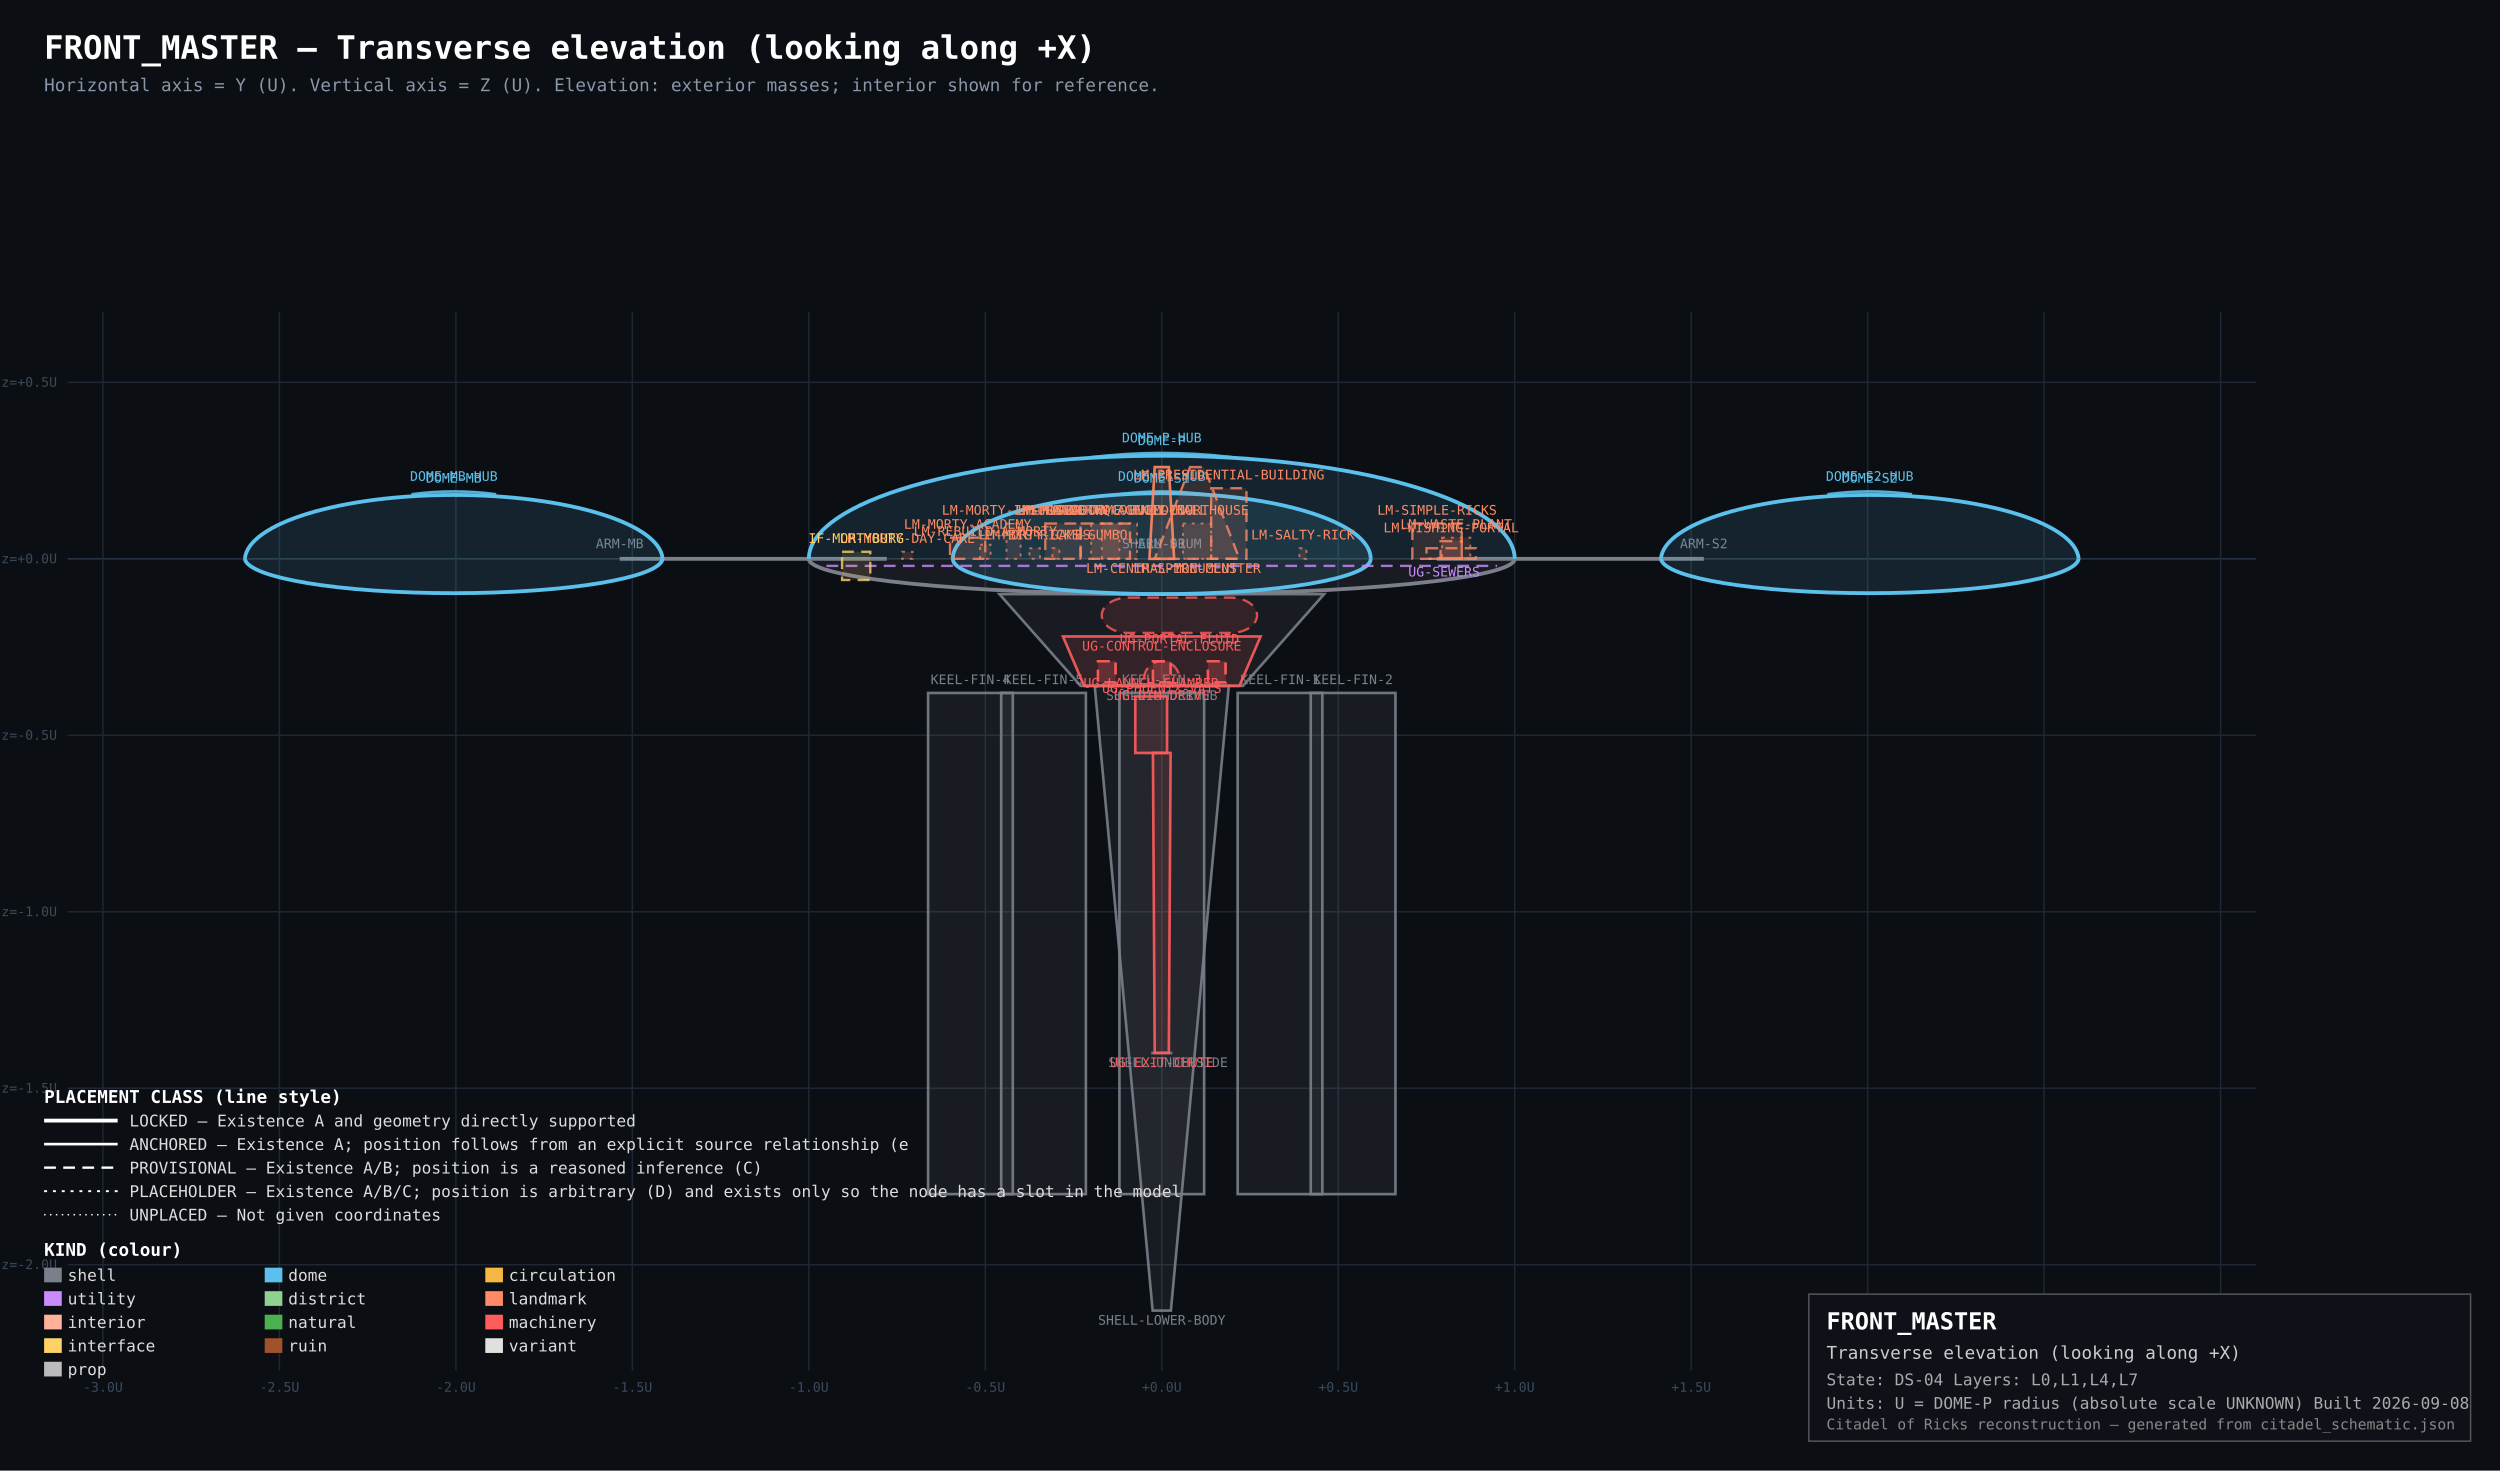
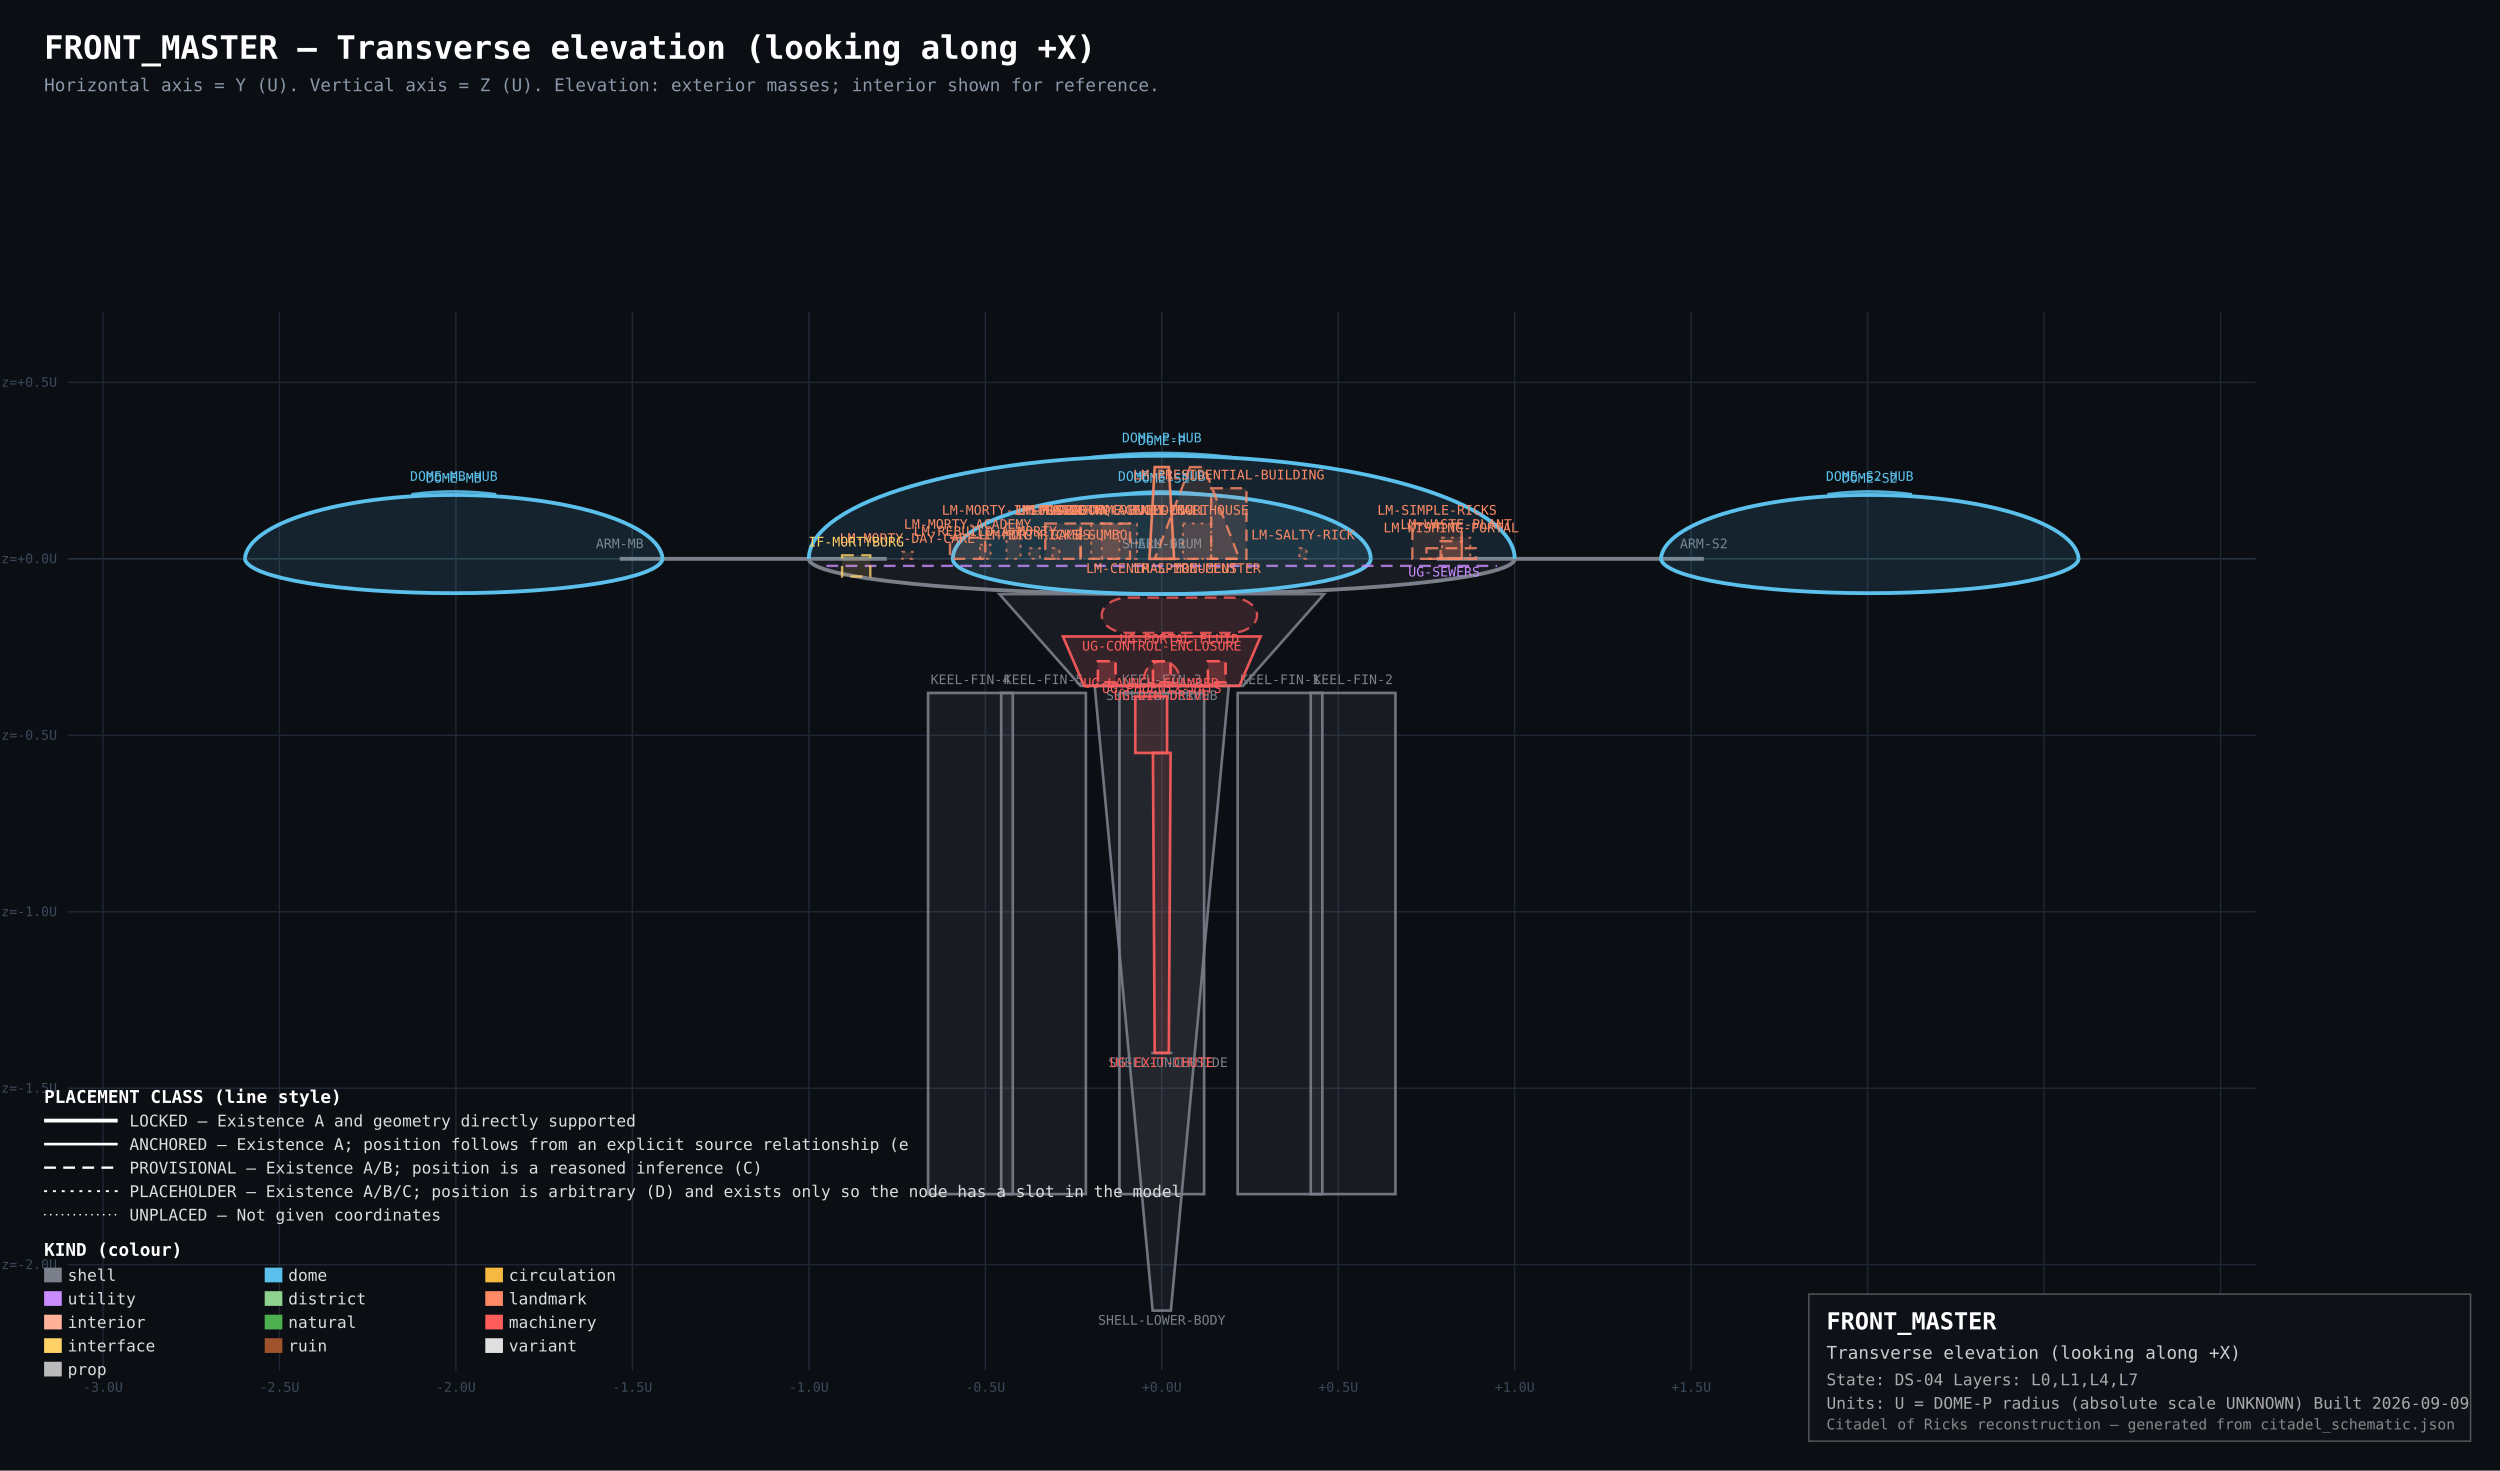
<svg xmlns="http://www.w3.org/2000/svg" width="1700" height="1000" viewBox="0 0 1700 1000" font-family="ui-monospace, Consolas, monospace">
  <rect width="1700" height="1000" fill="#0b0e13" />
  <line x1="46.0" y1="860.0" x2="1534.0" y2="860.0" stroke="#1e2733" stroke-width="1" />
  <text x="38.8" y="863.0" font-size="9" text-anchor="end" fill="#3b4a5c" font-family="ui-monospace, Consolas, monospace">z=-2.0U</text>
  <line x1="46.0" y1="740.0" x2="1534.0" y2="740.0" stroke="#1e2733" stroke-width="1" />
  <text x="38.8" y="743.0" font-size="9" text-anchor="end" fill="#3b4a5c" font-family="ui-monospace, Consolas, monospace">z=-1.5U</text>
  <line x1="46.0" y1="620.0" x2="1534.0" y2="620.0" stroke="#1e2733" stroke-width="1" />
  <text x="38.8" y="623.0" font-size="9" text-anchor="end" fill="#3b4a5c" font-family="ui-monospace, Consolas, monospace">z=-1.0U</text>
  <line x1="46.0" y1="500.0" x2="1534.0" y2="500.0" stroke="#1e2733" stroke-width="1" />
  <text x="38.8" y="503.0" font-size="9" text-anchor="end" fill="#3b4a5c" font-family="ui-monospace, Consolas, monospace">z=-0.5U</text>
  <line x1="46.0" y1="380.0" x2="1534.0" y2="380.0" stroke="#2a3644" stroke-width="1" />
  <text x="38.8" y="383.0" font-size="9" text-anchor="end" fill="#3b4a5c" font-family="ui-monospace, Consolas, monospace">z=+0.0U</text>
  <line x1="46.0" y1="260.0" x2="1534.0" y2="260.0" stroke="#1e2733" stroke-width="1" />
  <text x="38.8" y="263.0" font-size="9" text-anchor="end" fill="#3b4a5c" font-family="ui-monospace, Consolas, monospace">z=+0.5U</text>
  <line x1="70.0" y1="212.0" x2="70.0" y2="932.0" stroke="#1e2733" stroke-width="1" />
  <text x="70.0" y="946.4" font-size="9" text-anchor="middle" fill="#3b4a5c" font-family="ui-monospace, Consolas, monospace">-3.0U</text>
  <line x1="190.0" y1="212.0" x2="190.0" y2="932.0" stroke="#1e2733" stroke-width="1" />
  <text x="190.0" y="946.4" font-size="9" text-anchor="middle" fill="#3b4a5c" font-family="ui-monospace, Consolas, monospace">-2.5U</text>
  <line x1="310.0" y1="212.0" x2="310.0" y2="932.0" stroke="#1e2733" stroke-width="1" />
  <text x="310.0" y="946.4" font-size="9" text-anchor="middle" fill="#3b4a5c" font-family="ui-monospace, Consolas, monospace">-2.0U</text>
  <line x1="430.0" y1="212.0" x2="430.0" y2="932.0" stroke="#1e2733" stroke-width="1" />
  <text x="430.0" y="946.4" font-size="9" text-anchor="middle" fill="#3b4a5c" font-family="ui-monospace, Consolas, monospace">-1.5U</text>
  <line x1="550.0" y1="212.0" x2="550.0" y2="932.0" stroke="#1e2733" stroke-width="1" />
  <text x="550.0" y="946.4" font-size="9" text-anchor="middle" fill="#3b4a5c" font-family="ui-monospace, Consolas, monospace">-1.0U</text>
  <line x1="670.0" y1="212.0" x2="670.0" y2="932.0" stroke="#1e2733" stroke-width="1" />
  <text x="670.0" y="946.4" font-size="9" text-anchor="middle" fill="#3b4a5c" font-family="ui-monospace, Consolas, monospace">-0.5U</text>
  <line x1="790.0" y1="212.0" x2="790.0" y2="932.0" stroke="#1e2733" stroke-width="1" />
  <text x="790.0" y="946.4" font-size="9" text-anchor="middle" fill="#3b4a5c" font-family="ui-monospace, Consolas, monospace">+0.0U</text>
  <line x1="910.0" y1="212.0" x2="910.0" y2="932.0" stroke="#1e2733" stroke-width="1" />
  <text x="910.0" y="946.4" font-size="9" text-anchor="middle" fill="#3b4a5c" font-family="ui-monospace, Consolas, monospace">+0.5U</text>
  <line x1="1030.0" y1="212.0" x2="1030.0" y2="932.0" stroke="#1e2733" stroke-width="1" />
  <text x="1030.0" y="946.4" font-size="9" text-anchor="middle" fill="#3b4a5c" font-family="ui-monospace, Consolas, monospace">+1.0U</text>
  <line x1="1150.0" y1="212.0" x2="1150.0" y2="932.0" stroke="#1e2733" stroke-width="1" />
  <text x="1150.0" y="946.4" font-size="9" text-anchor="middle" fill="#3b4a5c" font-family="ui-monospace, Consolas, monospace">+1.5U</text>
  <line x1="1270.0" y1="212.0" x2="1270.0" y2="932.0" stroke="#1e2733" stroke-width="1" />
  <text x="1270.0" y="946.4" font-size="9" text-anchor="middle" fill="#3b4a5c" font-family="ui-monospace, Consolas, monospace">+2.0U</text>
  <line x1="1390.0" y1="212.0" x2="1390.0" y2="932.0" stroke="#1e2733" stroke-width="1" />
  <text x="1390.0" y="946.4" font-size="9" text-anchor="middle" fill="#3b4a5c" font-family="ui-monospace, Consolas, monospace">+2.5U</text>
  <line x1="1510.0" y1="212.0" x2="1510.0" y2="932.0" stroke="#1e2733" stroke-width="1" />
  <text x="1510.0" y="946.4" font-size="9" text-anchor="middle" fill="#3b4a5c" font-family="ui-monospace, Consolas, monospace">+3.0U</text>
  <text x="30" y="40" font-size="22" fill="#fff" font-weight="bold">FRONT_MASTER — Transverse elevation (looking along +X)</text>
  <text x="30" y="62" font-size="12" fill="#8a97a8">Horizontal axis = Y (U). Vertical axis = Z (U). Elevation: exterior masses; interior shown for reference.</text>
  <path d="M 550.0,380.0 A 240.0 24.0 0 0 0 1030.0,380.0" stroke="#7a7f8a" stroke-width="2.6" stroke-opacity="1.0" fill="#7a7f8a" fill-opacity="0.12" />
  <text x="790.0" y="372.8" font-size="9" text-anchor="middle" fill="#7a7f8a" font-family="ui-monospace, Consolas, monospace">SHELL-DRUM</text>
  <polygon points="679.6,404.0 900.4,404.0 845.2,466.4 734.8,466.4" stroke="#7a7f8a" stroke-width="1.8" stroke-opacity="0.9" fill="#7a7f8a" fill-opacity="0.12" />
  <text x="790.0" y="476.0" font-size="9" text-anchor="middle" fill="#7a7f8a" font-family="ui-monospace, Consolas, monospace">SHELL-UNDERHUB</text>
  <rect x="841.6" y="471.2" width="57.6" height="340.8" stroke="#7a7f8a" stroke-width="1.8" stroke-opacity="0.9" fill="#7a7f8a" fill-opacity="0.12" />
  <text x="870.4" y="465.2" font-size="9" text-anchor="middle" fill="#7a7f8a" font-family="ui-monospace, Consolas, monospace">KEEL-FIN-1</text>
  <rect x="891.3" y="471.2" width="57.6" height="340.8" stroke="#7a7f8a" stroke-width="1.8" stroke-opacity="0.9" fill="#7a7f8a" fill-opacity="0.12" />
  <text x="920.1" y="465.2" font-size="9" text-anchor="middle" fill="#7a7f8a" font-family="ui-monospace, Consolas, monospace">KEEL-FIN-2</text>
  <rect x="761.2" y="471.2" width="57.6" height="340.8" stroke="#7a7f8a" stroke-width="1.8" stroke-opacity="0.9" fill="#7a7f8a" fill-opacity="0.12" />
  <text x="790.0" y="465.2" font-size="9" text-anchor="middle" fill="#7a7f8a" font-family="ui-monospace, Consolas, monospace">KEEL-FIN-3</text>
  <rect x="631.1" y="471.2" width="57.6" height="340.8" stroke="#7a7f8a" stroke-width="1.8" stroke-opacity="0.9" fill="#7a7f8a" fill-opacity="0.12" />
  <text x="659.9" y="465.2" font-size="9" text-anchor="middle" fill="#7a7f8a" font-family="ui-monospace, Consolas, monospace">KEEL-FIN-4</text>
  <rect x="680.8" y="471.2" width="57.6" height="340.8" stroke="#7a7f8a" stroke-width="1.8" stroke-opacity="0.9" fill="#7a7f8a" fill-opacity="0.12" />
  <text x="709.6" y="465.2" font-size="9" text-anchor="middle" fill="#7a7f8a" font-family="ui-monospace, Consolas, monospace">KEEL-FIN-5</text>
  <polygon points="744.4,466.4 835.6,466.4 796.2,891.2 783.8,891.2" stroke="#7a7f8a" stroke-width="1.8" stroke-opacity="0.9" fill="#7a7f8a" fill-opacity="0.12" />
  <text x="790.0" y="900.8" font-size="9" text-anchor="middle" fill="#7a7f8a" font-family="ui-monospace, Consolas, monospace">SHELL-LOWER-BODY</text>
  <line x1="782.8" y1="716.0" x2="797.2" y2="716.0" stroke="#7a7f8a" stroke-width="1.8" stroke-opacity="0.9" fill="none" />
  <text x="794.3" y="725.6" font-size="9" text-anchor="middle" fill="#7a7f8a" font-family="ui-monospace, Consolas, monospace">SHELL-UNDERSIDE</text>
  <polyline points="790.0,380.0 790.0,380.0 790.0,380.0" stroke="#7a7f8a" stroke-width="2.6" stroke-opacity="1.0" fill="none" />
  <text x="790.0" y="372.8" font-size="9" text-anchor="middle" fill="#7a7f8a" font-family="ui-monospace, Consolas, monospace">ARM-S1</text>
  <polyline points="977.0,380.0 1070.6,380.0 1158.6,380.0" stroke="#7a7f8a" stroke-width="2.6" stroke-opacity="1.0" fill="none" />
  <text x="1158.6" y="372.8" font-size="9" text-anchor="middle" fill="#7a7f8a" font-family="ui-monospace, Consolas, monospace">ARM-S2</text>
  <polyline points="603.0,380.0 509.4,380.0 421.4,380.0" stroke="#7a7f8a" stroke-width="2.6" stroke-opacity="1.0" fill="none" />
  <text x="421.4" y="372.8" font-size="9" text-anchor="middle" fill="#7a7f8a" font-family="ui-monospace, Consolas, monospace">ARM-MB</text>
  <path d="M 550.0,380.0 A 240.0 70.1 0 0 1 1030.0,380.0" stroke="#5bc0eb" stroke-width="2.6" stroke-opacity="1.0" fill="#5bc0eb" fill-opacity="0.12" />
  <text x="790.0" y="302.7" font-size="9" text-anchor="middle" fill="#5bc0eb" font-family="ui-monospace, Consolas, monospace">DOME-P</text>
  <path d="M 647.9,380.0 A 142.1 44.6 0 0 1 932.1,380.0" stroke="#5bc0eb" stroke-width="2.6" stroke-opacity="1.0" fill="#5bc0eb" fill-opacity="0.12" />
  <path d="M 647.9,380.0 A 142.1 24.0 0 0 0 932.1,380.0" stroke="#5bc0eb" stroke-width="2.6" stroke-opacity="1.0" fill="#5bc0eb" fill-opacity="0.12" />
  <text x="790.0" y="328.2" font-size="9" text-anchor="middle" fill="#5bc0eb" font-family="ui-monospace, Consolas, monospace">DOME-S1</text>
  <path d="M 1129.4,380.0 A 142.1 44.6 0 0 1 1413.5,380.0" stroke="#5bc0eb" stroke-width="2.6" stroke-opacity="1.0" fill="#5bc0eb" fill-opacity="0.12" />
  <path d="M 1129.4,380.0 A 142.1 24.0 0 0 0 1413.5,380.0" stroke="#5bc0eb" stroke-width="2.6" stroke-opacity="1.0" fill="#5bc0eb" fill-opacity="0.12" />
  <text x="1271.4" y="328.2" font-size="9" text-anchor="middle" fill="#5bc0eb" font-family="ui-monospace, Consolas, monospace">DOME-S2</text>
  <path d="M 166.5,380.0 A 142.1 44.6 0 0 1 450.6,380.0" stroke="#5bc0eb" stroke-width="2.6" stroke-opacity="1.0" fill="#5bc0eb" fill-opacity="0.12" />
  <path d="M 166.5,380.0 A 142.1 24.0 0 0 0 450.6,380.0" stroke="#5bc0eb" stroke-width="2.6" stroke-opacity="1.0" fill="#5bc0eb" fill-opacity="0.12" />
  <text x="308.6" y="328.2" font-size="9" text-anchor="middle" fill="#5bc0eb" font-family="ui-monospace, Consolas, monospace">DOME-MB</text>
  <path d="M 742.0,310.9 A 401.4 401.4 0 0 1 838.0,310.9" stroke="#5bc0eb" stroke-width="1.8" stroke-opacity="0.9" fill="#5bc0eb" fill-opacity="0.12" />
  <text x="790.0" y="300.8" font-size="9" text-anchor="middle" fill="#5bc0eb" font-family="ui-monospace, Consolas, monospace">DOME-P-HUB</text>
  <path d="M 761.2,336.1 A 217.0 217.0 0 0 1 818.8,336.1" stroke="#5bc0eb" stroke-width="1.8" stroke-opacity="0.9" fill="#5bc0eb" fill-opacity="0.12" />
  <text x="790.0" y="327.0" font-size="9" text-anchor="middle" fill="#5bc0eb" font-family="ui-monospace, Consolas, monospace">DOME-S1-HUB</text>
  <path d="M 1242.6,336.1 A 217.0 217.0 0 0 1 1300.2,336.1" stroke="#5bc0eb" stroke-width="1.8" stroke-opacity="0.9" fill="#5bc0eb" fill-opacity="0.12" />
  <text x="1271.4" y="327.0" font-size="9" text-anchor="middle" fill="#5bc0eb" font-family="ui-monospace, Consolas, monospace">DOME-S2-HUB</text>
  <path d="M 279.8,336.1 A 217.0 217.0 0 0 1 337.4,336.1" stroke="#5bc0eb" stroke-width="1.8" stroke-opacity="0.9" fill="#5bc0eb" fill-opacity="0.12" />
  <text x="308.6" y="327.0" font-size="9" text-anchor="middle" fill="#5bc0eb" font-family="ui-monospace, Consolas, monospace">DOME-MB-HUB</text>
  <line x1="562.0" y1="384.8" x2="1018.0" y2="384.8" stroke="#c98bff" stroke-width="1.6" stroke-opacity="0.8" stroke-dasharray="8,5" fill="none" />
  <text x="982.0" y="392.0" font-size="9" text-anchor="middle" fill="#c98bff" font-family="ui-monospace, Consolas, monospace">UG-SEWERS</text>
  <polygon points="785.2,317.6 794.8,317.6 798.4,380.0 781.6,380.0" stroke="#ff8a65" stroke-width="1.8" stroke-opacity="0.9" fill="#ff8a65" fill-opacity="0.12" />
  <text x="790.0" y="389.6" font-size="9" text-anchor="middle" fill="#ff8a65" font-family="ui-monospace, Consolas, monospace">LM-CENTRAL-MONUMENT</text>
  <polygon points="809.2,317.6 818.8,317.6 842.8,380.0 785.2,380.0" stroke="#ff8a65" stroke-width="1.6" stroke-opacity="0.8" stroke-dasharray="8,5" fill="#ff8a65" fill-opacity="0.12" />
  <text x="814.0" y="389.6" font-size="9" text-anchor="middle" fill="#ff8a65" font-family="ui-monospace, Consolas, monospace">LM-SPIRE-CLUSTER</text>
  <rect x="823.6" y="332.0" width="24.0" height="48.0" stroke="#ff8a65" stroke-width="1.6" stroke-opacity="0.8" stroke-dasharray="8,5" fill="#ff8a65" fill-opacity="0.12" />
  <text x="835.6" y="326.0" font-size="9" text-anchor="middle" fill="#ff8a65" font-family="ui-monospace, Consolas, monospace">LM-PRESIDENTIAL-BUILDING</text>
  <rect x="734.8" y="356.0" width="33.6" height="24.0" stroke="#ff8a65" stroke-width="1.6" stroke-opacity="0.8" stroke-dasharray="8,5" fill="#ff8a65" fill-opacity="0.12" />
  <text x="751.6" y="350.0" font-size="9" text-anchor="middle" fill="#ff8a65" font-family="ui-monospace, Consolas, monospace">LM-PLAZA-DOME-BUILDING</text>
  <rect x="749.2" y="356.0" width="24.0" height="24.0" stroke="#ff8a65" stroke-width="1.3" stroke-opacity="0.7" stroke-dasharray="2,4" fill="#ff8a65" fill-opacity="0.12" />
  <text x="761.2" y="350.0" font-size="9" text-anchor="middle" fill="#ff8a65" font-family="ui-monospace, Consolas, monospace">LM-SHADOW-COUNCIL-HALL</text>
  <rect x="804.4" y="356.0" width="19.2" height="24.0" stroke="#ff8a65" stroke-width="1.3" stroke-opacity="0.7" stroke-dasharray="2,4" fill="#ff8a65" fill-opacity="0.12" />
  <text x="814.0" y="350.0" font-size="9" text-anchor="middle" fill="#ff8a65" font-family="ui-monospace, Consolas, monospace">LM-COURTHOUSE</text>
  <rect x="742.0" y="356.0" width="19.2" height="24.0" stroke="#ff8a65" stroke-width="1.3" stroke-opacity="0.7" stroke-dasharray="2,4" fill="#ff8a65" fill-opacity="0.12" />
  <text x="751.6" y="350.0" font-size="9" text-anchor="middle" fill="#ff8a65" font-family="ui-monospace, Consolas, monospace">LM-MORTY-AGENCY</text>
  <rect x="710.8" y="356.0" width="24.0" height="24.0" stroke="#ff8a65" stroke-width="1.6" stroke-opacity="0.8" stroke-dasharray="8,5" fill="#ff8a65" fill-opacity="0.12" />
  <text x="722.8" y="350.0" font-size="9" text-anchor="middle" fill="#ff8a65" font-family="ui-monospace, Consolas, monospace">LM-POLICE-HQ</text>
  <rect x="646.0" y="365.6" width="24.0" height="14.4" stroke="#ff8a65" stroke-width="1.6" stroke-opacity="0.8" stroke-dasharray="8,5" fill="#ff8a65" fill-opacity="0.12" />
  <text x="658.0" y="359.6" font-size="9" text-anchor="middle" fill="#ff8a65" font-family="ui-monospace, Consolas, monospace">LM-MORTY-ACADEMY</text>
  <rect x="960.4" y="356.0" width="33.6" height="24.0" stroke="#ff8a65" stroke-width="1.6" stroke-opacity="0.8" stroke-dasharray="8,5" fill="#ff8a65" fill-opacity="0.12" />
  <text x="977.2" y="350.0" font-size="9" text-anchor="middle" fill="#ff8a65" font-family="ui-monospace, Consolas, monospace">LM-SIMPLE-RICKS</text>
  <rect x="970.0" y="372.8" width="33.6" height="7.2" stroke="#ff8a65" stroke-width="1.6" stroke-opacity="0.8" stroke-dasharray="8,5" fill="none" />
  <rect x="979.6" y="368.0" width="14.4" height="12.0" stroke="#ff8a65" stroke-width="1.6" stroke-opacity="0.8" stroke-dasharray="8,5" fill="#ff8a65" fill-opacity="0.12" />
  <text x="986.8" y="362.0" font-size="9" text-anchor="middle" fill="#ff8a65" font-family="ui-monospace, Consolas, monospace">LM-WISHING-PORTAL</text>
  <rect x="980.6" y="365.6" width="19.2" height="14.4" stroke="#ff8a65" stroke-width="1.3" stroke-opacity="0.7" stroke-dasharray="2,4" fill="#ff8a65" fill-opacity="0.12" />
  <text x="990.2" y="359.6" font-size="9" text-anchor="middle" fill="#ff8a65" font-family="ui-monospace, Consolas, monospace">LM-WASTE-PLANT</text>
  <rect x="613.4" y="375.2" width="7.2" height="4.8" stroke="#ff8a65" stroke-width="1.3" stroke-opacity="0.7" stroke-dasharray="2,4" fill="#ff8a65" fill-opacity="0.12" />
  <text x="617.0" y="369.2" font-size="9" text-anchor="middle" fill="#ff8a65" font-family="ui-monospace, Consolas, monospace">LM-MORTY-DAY-CARE</text>
  <rect x="700.0" y="372.8" width="7.2" height="7.2" stroke="#ff8a65" stroke-width="1.3" stroke-opacity="0.7" stroke-dasharray="2,4" fill="#ff8a65" fill-opacity="0.12" />
  <text x="703.6" y="366.8" font-size="9" text-anchor="middle" fill="#ff8a65" font-family="ui-monospace, Consolas, monospace">LM-MORTY-GAMES</text>
  <rect x="684.4" y="356.0" width="9.6" height="24.0" stroke="#ff8a65" stroke-width="1.3" stroke-opacity="0.7" stroke-dasharray="2,4" fill="#ff8a65" fill-opacity="0.12" />
  <text x="689.2" y="350.0" font-size="9" text-anchor="middle" fill="#ff8a65" font-family="ui-monospace, Consolas, monospace">LM-MORTY-INSURANCE</text>
  <rect x="883.6" y="372.8" width="4.8" height="7.2" stroke="#ff8a65" stroke-width="1.3" stroke-opacity="0.7" stroke-dasharray="2,4" fill="#ff8a65" fill-opacity="0.12" />
  <text x="886.0" y="366.8" font-size="9" text-anchor="middle" fill="#ff8a65" font-family="ui-monospace, Consolas, monospace">LM-SALTY-RICK</text>
  <rect x="715.6" y="372.8" width="4.8" height="7.2" stroke="#ff8a65" stroke-width="1.3" stroke-opacity="0.7" stroke-dasharray="2,4" fill="#ff8a65" fill-opacity="0.12" />
  <text x="718.0" y="366.8" font-size="9" text-anchor="middle" fill="#ff8a65" font-family="ui-monospace, Consolas, monospace">LM-BIG-RICKS-GUMBO</text>
  <rect x="666.4" y="370.4" width="7.2" height="9.6" stroke="#ff8a65" stroke-width="1.3" stroke-opacity="0.7" stroke-dasharray="2,4" fill="#ff8a65" fill-opacity="0.12" />
  <text x="670.0" y="364.4" font-size="9" text-anchor="middle" fill="#ff8a65" font-family="ui-monospace, Consolas, monospace">LM-REBUILD-A-MORTY</text>
  <rect x="749.2" y="406.4" width="105.6" height="24.0" rx="18" stroke="#ff5c5c" stroke-width="1.6" stroke-opacity="0.8" stroke-dasharray="8,5" fill="#ff5c5c" fill-opacity="0.12" />
  <text x="802.0" y="437.6" font-size="9" text-anchor="middle" fill="#ff5c5c" font-family="ui-monospace, Consolas, monospace">UG-PORTAL-FLUID</text>
  <polygon points="722.8,432.8 857.2,432.8 842.8,466.4 737.2,466.4" stroke="#ff5c5c" stroke-width="1.8" stroke-opacity="0.9" fill="#ff5c5c" fill-opacity="0.12" />
  <text x="790.0" y="476.0" font-size="9" text-anchor="middle" fill="#ff5c5c" font-family="ui-monospace, Consolas, monospace">UG-DIM-DRIVE</text>
  <path d="M 778.0,461.6 A 12.0 12.0 0 0 1 802.0,461.6" stroke="#ff5c5c" stroke-width="1.6" stroke-opacity="0.8" stroke-dasharray="8,5" fill="#ff5c5c" fill-opacity="0.12" />
  <text x="790.0" y="442.4" font-size="9" text-anchor="middle" fill="#ff5c5c" font-family="ui-monospace, Consolas, monospace">UG-CONTROL-ENCLOSURE</text>
  <rect x="784.0" y="449.6" width="12.0" height="14.4" stroke="#ff5c5c" stroke-width="1.6" stroke-opacity="0.8" stroke-dasharray="8,5" fill="#ff5c5c" fill-opacity="0.12" />
  <rect x="821.4" y="449.6" width="12.0" height="14.4" stroke="#ff5c5c" stroke-width="1.6" stroke-opacity="0.8" stroke-dasharray="8,5" fill="#ff5c5c" fill-opacity="0.12" />
  <rect x="821.4" y="449.6" width="12.0" height="14.4" stroke="#ff5c5c" stroke-width="1.6" stroke-opacity="0.8" stroke-dasharray="8,5" fill="#ff5c5c" fill-opacity="0.12" />
  <rect x="784.0" y="449.6" width="12.0" height="14.4" stroke="#ff5c5c" stroke-width="1.6" stroke-opacity="0.8" stroke-dasharray="8,5" fill="#ff5c5c" fill-opacity="0.12" />
  <rect x="746.6" y="449.6" width="12.0" height="14.4" stroke="#ff5c5c" stroke-width="1.6" stroke-opacity="0.8" stroke-dasharray="8,5" fill="#ff5c5c" fill-opacity="0.12" />
  <rect x="746.6" y="449.6" width="12.0" height="14.4" stroke="#ff5c5c" stroke-width="1.6" stroke-opacity="0.8" stroke-dasharray="8,5" fill="#ff5c5c" fill-opacity="0.12" />
  <text x="790.0" y="471.2" font-size="9" text-anchor="middle" fill="#ff5c5c" font-family="ui-monospace, Consolas, monospace">UG-PHOENIX-VATS</text>
  <rect x="772.0" y="473.6" width="21.6" height="38.4" stroke="#ff5c5c" stroke-width="1.8" stroke-opacity="0.9" fill="#ff5c5c" fill-opacity="0.12" />
  <text x="782.8" y="467.6" font-size="9" text-anchor="middle" fill="#ff5c5c" font-family="ui-monospace, Consolas, monospace">UG-LAUNCH-CHAMBER</text>
  <polygon points="784.0,512.0 796.0,512.0 794.8,716.0 785.2,716.0" stroke="#ff5c5c" stroke-width="1.8" stroke-opacity="0.9" fill="#ff5c5c" fill-opacity="0.12" />
  <text x="790.0" y="725.6" font-size="9" text-anchor="middle" fill="#ff5c5c" font-family="ui-monospace, Consolas, monospace">UG-EXIT-CHUTE</text>
-   <rect x="572.6" y="375.2" width="19.2" height="19.2" stroke="#ffd166" stroke-width="1.6" stroke-opacity="0.8" stroke-dasharray="8,5" fill="#ffd166" fill-opacity="0.12" />
-   <text x="582.2" y="369.2" font-size="9" text-anchor="middle" fill="#ffd166" font-family="ui-monospace, Consolas, monospace">IF-MORTYBURG</text>
+   <rect x="572.6" y="377.6" width="19.2" height="14.4" stroke="#ffd166" stroke-width="1.6" stroke-opacity="0.8" stroke-dasharray="8,5" fill="#ffd166" fill-opacity="0.12" />
+   <text x="582.2" y="371.6" font-size="9" text-anchor="middle" fill="#ffd166" font-family="ui-monospace, Consolas, monospace">IF-MORTYBURG</text>
  <text x="30" y="750" font-size="12" fill="#fff" font-family="ui-monospace, Consolas, monospace" font-weight="bold">PLACEMENT CLASS (line style)</text>
  <line x1="30" y1="762" x2="80" y2="762" stroke="#fff" stroke-width="2.6" />
  <text x="88" y="766" font-size="11" fill="#ddd" font-family="ui-monospace, Consolas, monospace">LOCKED — Existence A and geometry directly supported</text>
  <line x1="30" y1="778" x2="80" y2="778" stroke="#fff" stroke-width="1.8" />
  <text x="88" y="782" font-size="11" fill="#ddd" font-family="ui-monospace, Consolas, monospace">ANCHORED — Existence A; position follows from an explicit source relationship (e</text>
  <line x1="30" y1="794" x2="80" y2="794" stroke="#fff" stroke-width="1.6" stroke-dasharray="8,5" />
  <text x="88" y="798" font-size="11" fill="#ddd" font-family="ui-monospace, Consolas, monospace">PROVISIONAL — Existence A/B; position is a reasoned inference (C)</text>
  <line x1="30" y1="810" x2="80" y2="810" stroke="#fff" stroke-width="1.3" stroke-dasharray="2,4" />
  <text x="88" y="814" font-size="11" fill="#ddd" font-family="ui-monospace, Consolas, monospace">PLACEHOLDER — Existence A/B/C; position is arbitrary (D) and exists only so the node has a slot in the model</text>
  <line x1="30" y1="826" x2="80" y2="826" stroke="#fff" stroke-width="1.0" stroke-dasharray="1,3" />
  <text x="88" y="830" font-size="11" fill="#ddd" font-family="ui-monospace, Consolas, monospace">UNPLACED — Not given coordinates</text>
  <text x="30" y="854" font-size="12" fill="#fff" font-family="ui-monospace, Consolas, monospace" font-weight="bold">KIND (colour)</text>
  <rect x="30" y="862" width="12" height="10" fill="#7a7f8a" />
  <text x="46" y="871" font-size="11" fill="#ddd" font-family="ui-monospace, Consolas, monospace">shell</text>
  <rect x="180" y="862" width="12" height="10" fill="#5bc0eb" />
  <text x="196" y="871" font-size="11" fill="#ddd" font-family="ui-monospace, Consolas, monospace">dome</text>
  <rect x="330" y="862" width="12" height="10" fill="#f5b942" />
  <text x="346" y="871" font-size="11" fill="#ddd" font-family="ui-monospace, Consolas, monospace">circulation</text>
  <rect x="30" y="878" width="12" height="10" fill="#c98bff" />
  <text x="46" y="887" font-size="11" fill="#ddd" font-family="ui-monospace, Consolas, monospace">utility</text>
  <rect x="180" y="878" width="12" height="10" fill="#8fd18f" />
  <text x="196" y="887" font-size="11" fill="#ddd" font-family="ui-monospace, Consolas, monospace">district</text>
  <rect x="330" y="878" width="12" height="10" fill="#ff8a65" />
  <text x="346" y="887" font-size="11" fill="#ddd" font-family="ui-monospace, Consolas, monospace">landmark</text>
  <rect x="30" y="894" width="12" height="10" fill="#ffb199" />
  <text x="46" y="903" font-size="11" fill="#ddd" font-family="ui-monospace, Consolas, monospace">interior</text>
  <rect x="180" y="894" width="12" height="10" fill="#4caf50" />
  <text x="196" y="903" font-size="11" fill="#ddd" font-family="ui-monospace, Consolas, monospace">natural</text>
  <rect x="330" y="894" width="12" height="10" fill="#ff5c5c" />
  <text x="346" y="903" font-size="11" fill="#ddd" font-family="ui-monospace, Consolas, monospace">machinery</text>
  <rect x="30" y="910" width="12" height="10" fill="#ffd166" />
  <text x="46" y="919" font-size="11" fill="#ddd" font-family="ui-monospace, Consolas, monospace">interface</text>
  <rect x="180" y="910" width="12" height="10" fill="#a0522d" />
  <text x="196" y="919" font-size="11" fill="#ddd" font-family="ui-monospace, Consolas, monospace">ruin</text>
  <rect x="330" y="910" width="12" height="10" fill="#e0e0e0" />
  <text x="346" y="919" font-size="11" fill="#ddd" font-family="ui-monospace, Consolas, monospace">variant</text>
  <rect x="30" y="926" width="12" height="10" fill="#bbbbbb" />
  <text x="46" y="935" font-size="11" fill="#ddd" font-family="ui-monospace, Consolas, monospace">prop</text>
  <rect x="1230" y="880" width="450" height="100" fill="#0e1218" stroke="#555" />
  <text x="1242" y="904" font-size="16" fill="#fff" font-family="ui-monospace, Consolas, monospace" font-weight="bold">FRONT_MASTER</text>
  <text x="1242" y="924" font-size="12" fill="#ccc" font-family="ui-monospace, Consolas, monospace">Transverse elevation (looking along +X)</text>
  <text x="1242" y="942" font-size="11" fill="#aaa" font-family="ui-monospace, Consolas, monospace">State: DS-04   Layers: L0,L1,L4,L7</text>
-   <text x="1242" y="958" font-size="11" fill="#aaa" font-family="ui-monospace, Consolas, monospace">Units: U = DOME-P radius (absolute scale UNKNOWN)   Built 2026-09-08</text>
+   <text x="1242" y="958" font-size="11" fill="#aaa" font-family="ui-monospace, Consolas, monospace">Units: U = DOME-P radius (absolute scale UNKNOWN)   Built 2026-09-09</text>
  <text x="1242" y="972" font-size="10" fill="#888" font-family="ui-monospace, Consolas, monospace">Citadel of Ricks reconstruction — generated from citadel_schematic.json</text>
</svg>
